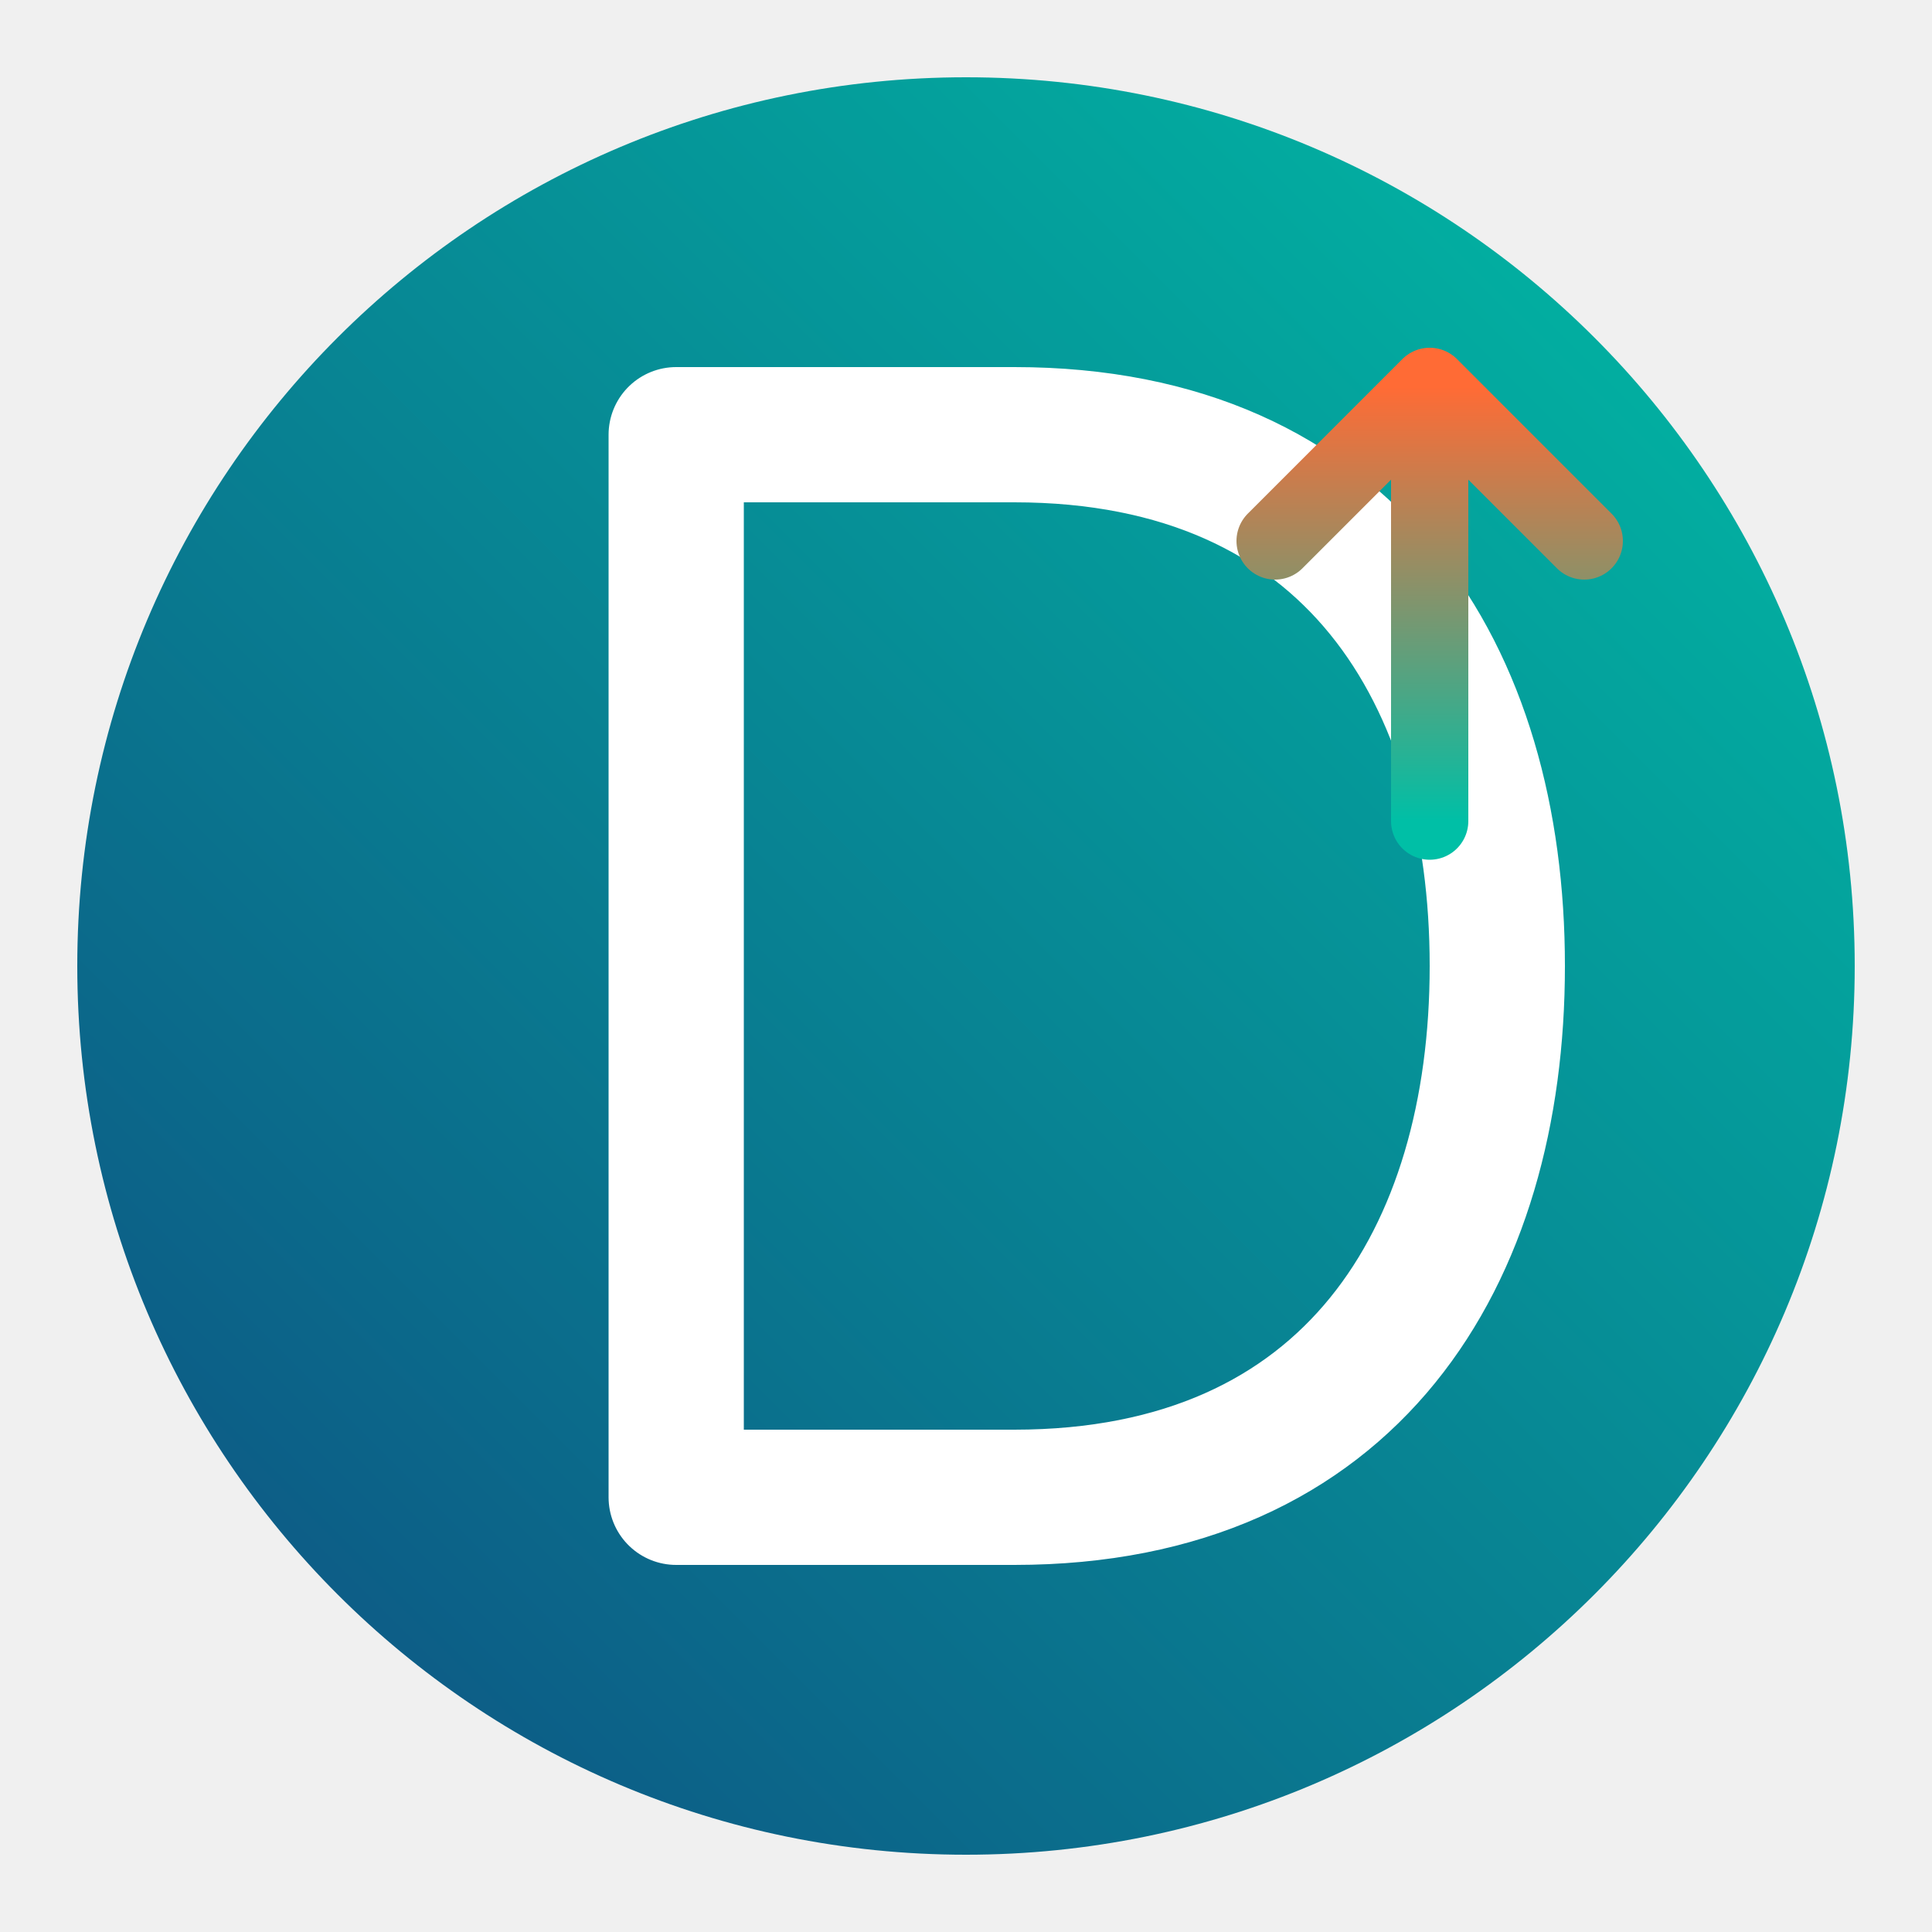
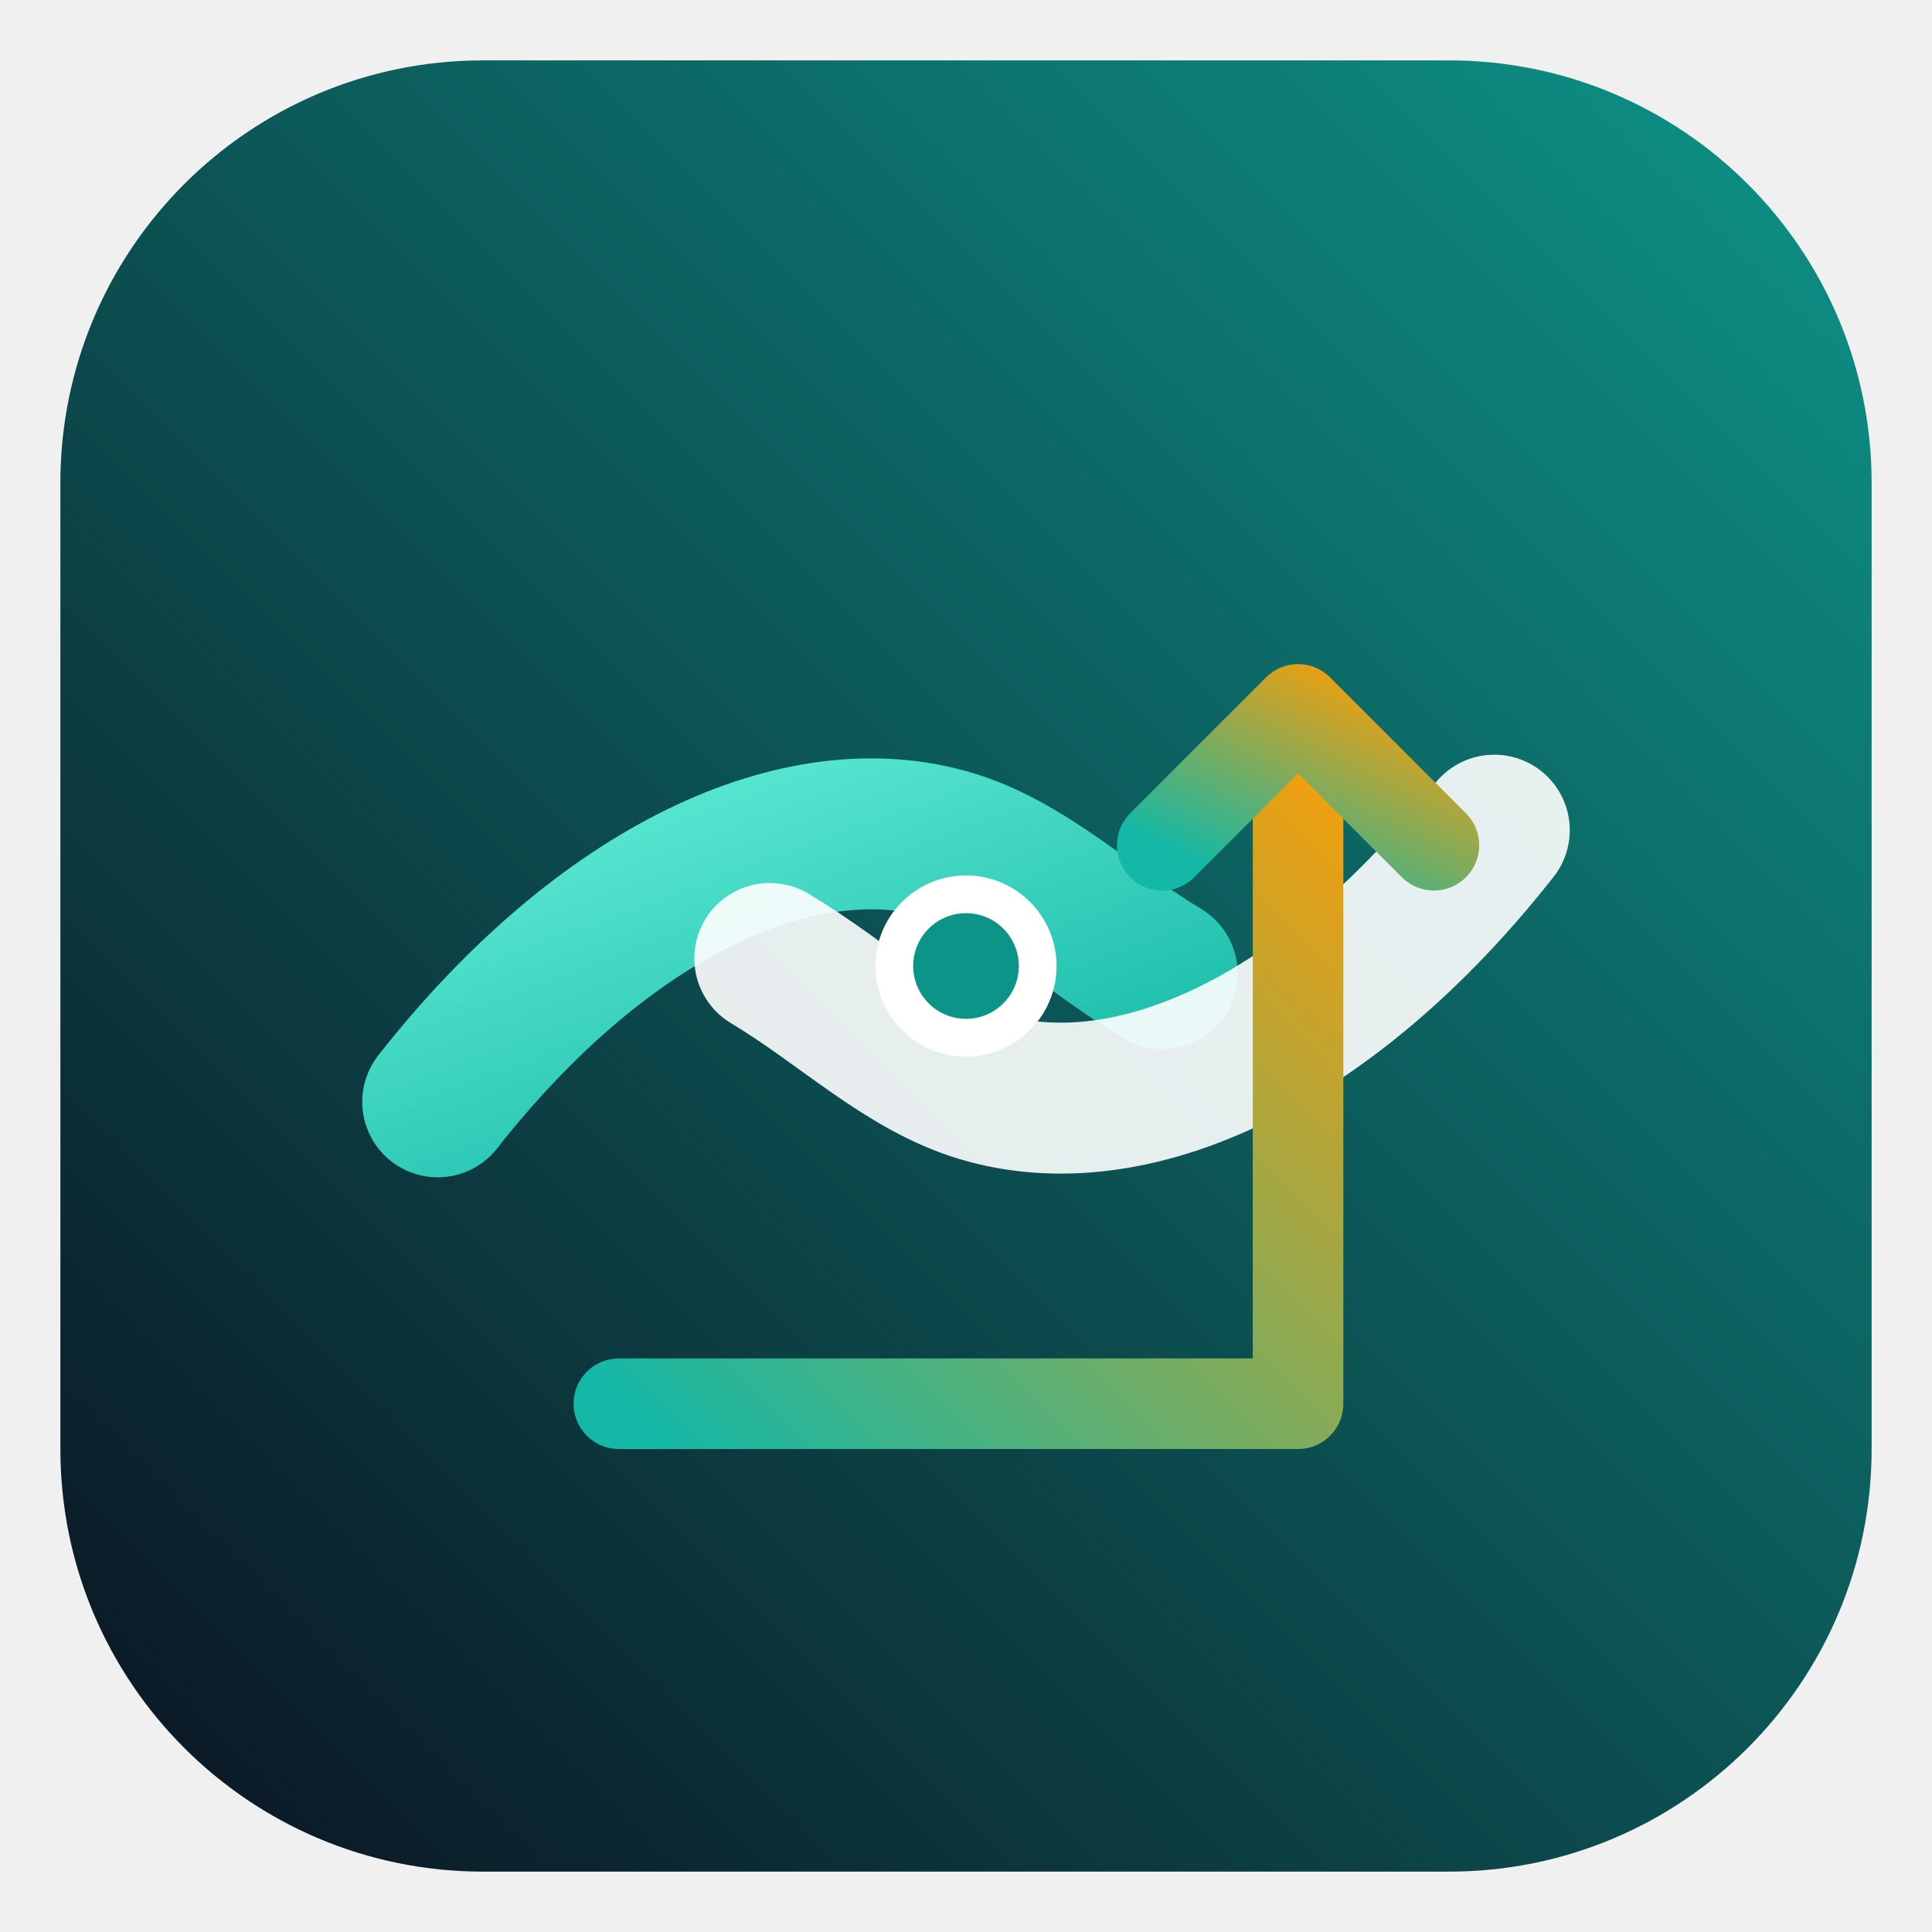
- <svg xmlns="http://www.w3.org/2000/svg" viewBox="0 0 200 200" width="200" height="200">
+ <svg xmlns="http://www.w3.org/2000/svg" viewBox="0 0 256 256" width="256" height="256">
  <defs>
-     <linearGradient id="grad" x1="0%" y1="100%" x2="100%" y2="0%">
-       <stop offset="0%" style="stop-color:#0F4C81;stop-opacity:1" />
-       <stop offset="100%" style="stop-color:#00BFA6;stop-opacity:1" />
+     <linearGradient id="bg" x1="0%" y1="100%" x2="100%" y2="0%">
+       <stop offset="0%" stop-color="#0b1220" />
+       <stop offset="100%" stop-color="#0d9488" />
    </linearGradient>
-     <linearGradient id="arrow" x1="0%" y1="100%" x2="0%" y2="0%">
-       <stop offset="0%" style="stop-color:#00BFA6;stop-opacity:1" />
-       <stop offset="100%" style="stop-color:#FF6B35;stop-opacity:1" />
+     <linearGradient id="deal" x1="0%" y1="0%" x2="100%" y2="100%">
+       <stop offset="0%" stop-color="#5eead4" />
+       <stop offset="100%" stop-color="#14b8a6" />
+     </linearGradient>
+     <linearGradient id="growth" x1="0%" y1="100%" x2="100%" y2="0%">
+       <stop offset="0%" stop-color="#14b8a6" />
+       <stop offset="100%" stop-color="#f59e0b" />
    </linearGradient>
  </defs>
-   <circle cx="100" cy="100" r="92" fill="url(#grad)" />
-   <path d="M70 45 L70 155 L105 155 C140 155, 155 130, 155 100 C155 70, 140 45, 105 45 Z" fill="none" stroke="white" stroke-width="14" stroke-linecap="round" stroke-linejoin="round" />
-   <path d="M148 85 L148 40 M148 40 L132 56 M148 40 L164 56" fill="none" stroke="url(#arrow)" stroke-width="8" stroke-linecap="round" stroke-linejoin="round" />
+   <rect x="8" y="8" width="240" height="240" rx="56" fill="url(#bg)" />
+   <path d="M58 146 C80 118, 106 106, 126 112 C136 115, 144 123, 154 129" fill="none" stroke="url(#deal)" stroke-width="20" stroke-linecap="round" />
+   <path d="M198 110 C176 138, 150 150, 130 144 C120 141, 112 133, 102 127" fill="none" stroke="#ffffff" stroke-opacity="0.9" stroke-width="20" stroke-linecap="round" />
+   <circle cx="128" cy="128" r="12" fill="#ffffff" />
+   <circle cx="128" cy="128" r="7" fill="#0d9488" />
+   <path d="M82 186 L172 186 L172 96" fill="none" stroke="url(#growth)" stroke-width="12" stroke-linecap="round" stroke-linejoin="round" />
+   <path d="M154 112 L172 94 L190 112" fill="none" stroke="url(#growth)" stroke-width="12" stroke-linecap="round" stroke-linejoin="round" />
</svg>
